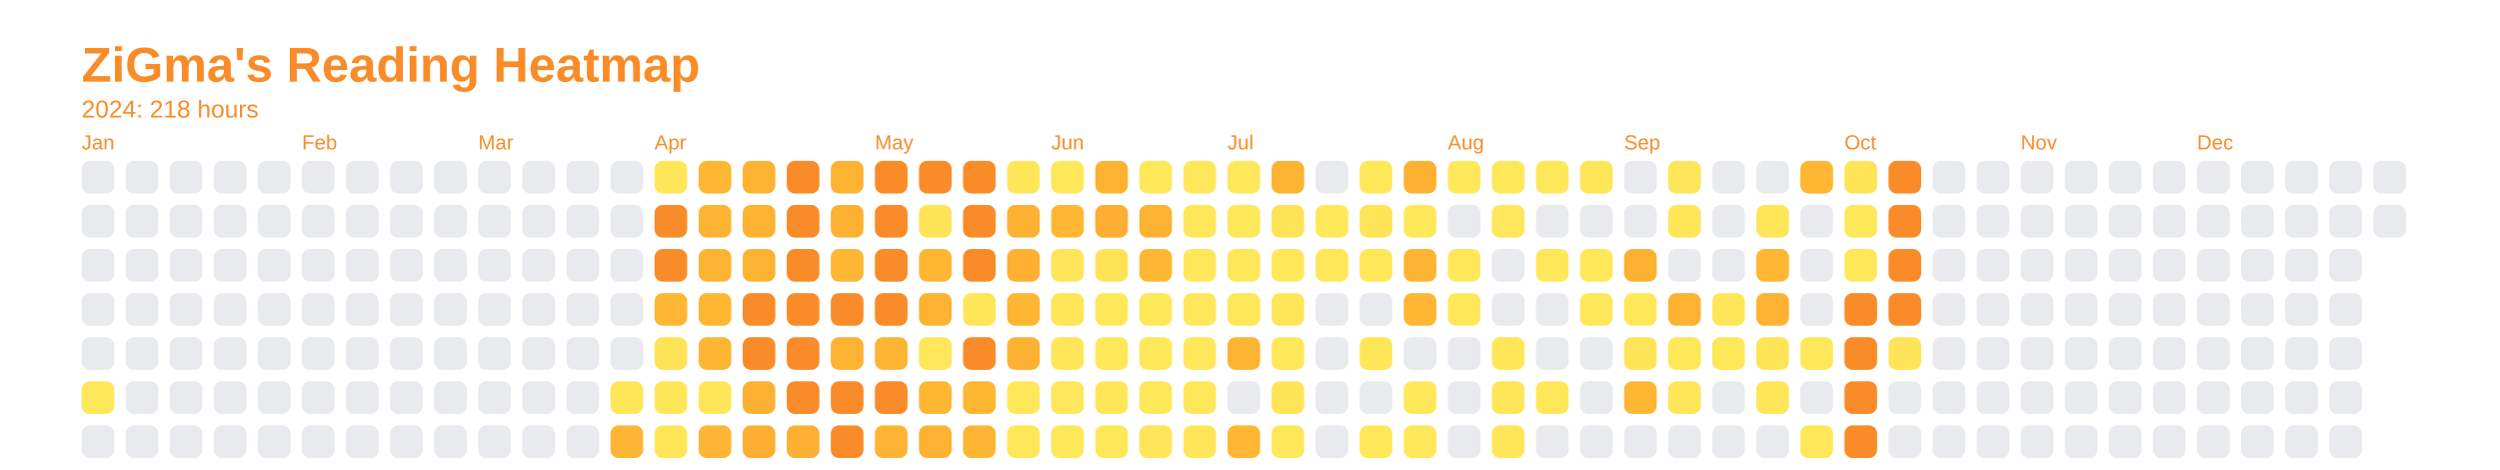
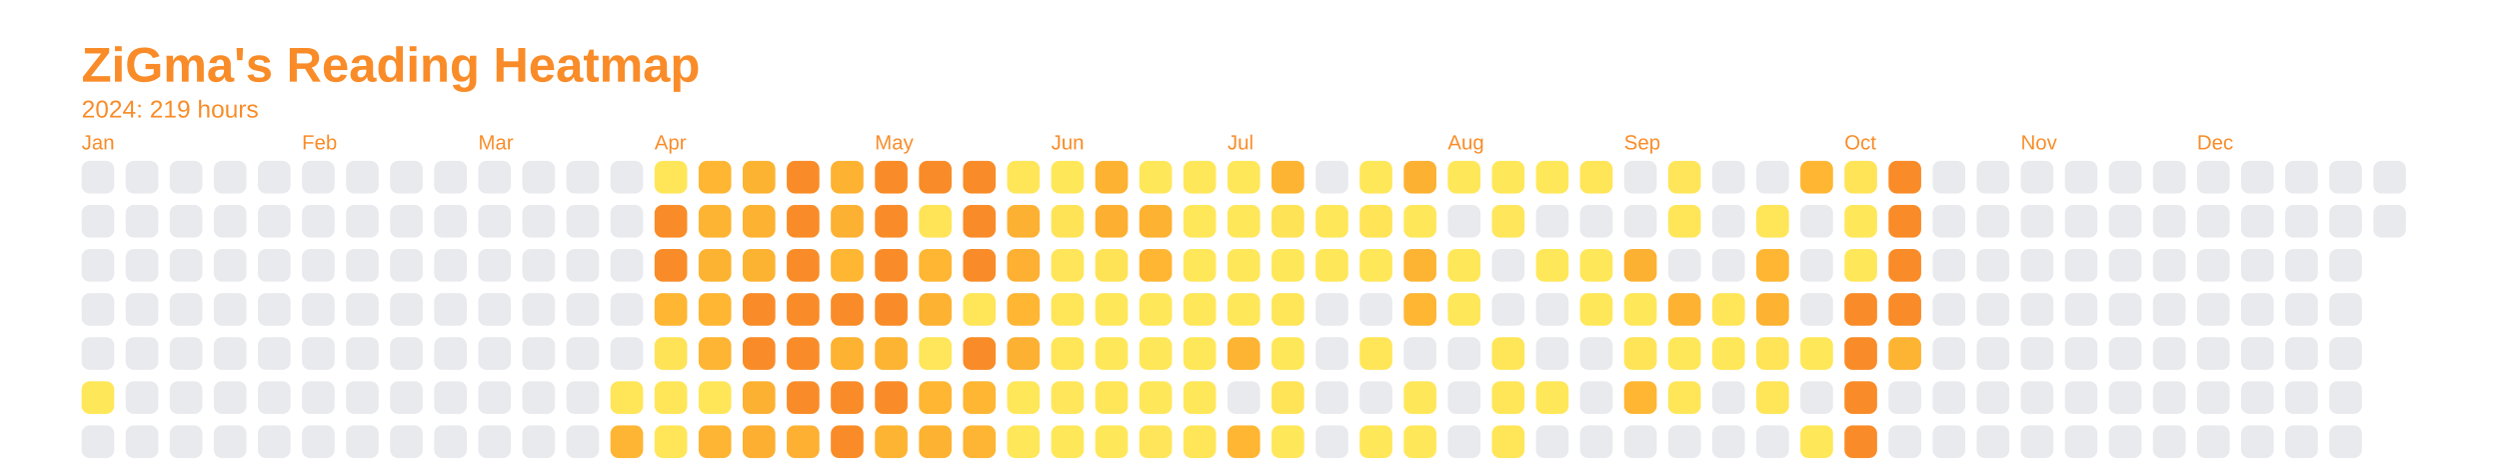
<svg xmlns="http://www.w3.org/2000/svg" baseProfile="full" height="57.5mm" version="1.1" viewBox="0,0,306.2,57.5" width="306.2mm">
  <defs />
  <rect fill="none" height="57.5" width="306.2" x="0" y="0" />
  <text fill="#f98c28" style="font-size:6px; font-family:Arial; font-weight:bold;" x="10" y="10">ZiGma's Reading Heatmap</text>
-   <text fill="#f98c28" style="font-size:3px; font-family:Arial;" x="10" y="14.4">2024: 218 hours</text>
+   <text fill="#f98c28" style="font-size:3px; font-family:Arial;" x="10" y="14.4">2024: 219 hours</text>
  <text fill="#f98c28" style="font-size:2.5px; font-family:Arial" x="10" y="18.3">Jan</text>
  <rect fill="#e8eaed" height="4" rx="1" ry="1" width="4" x="10" y="19.7" />
  <rect fill="#e8eaed" height="4" rx="1" ry="1" width="4" x="10" y="25.1" />
  <rect fill="#e8eaed" height="4" rx="1" ry="1" width="4" x="10" y="30.5" />
  <rect fill="#e8eaed" height="4" rx="1" ry="1" width="4" x="10" y="35.9" />
  <rect fill="#e8eaed" height="4" rx="1" ry="1" width="4" x="10" y="41.3" />
  <rect fill="#ffe75a" height="4" rx="1" ry="1" width="4" x="10" y="46.7" />
  <rect fill="#e8eaed" height="4" rx="1" ry="1" width="4" x="10" y="52.1" />
  <rect fill="#e8eaed" height="4" rx="1" ry="1" width="4" x="15.4" y="19.7" />
  <rect fill="#e8eaed" height="4" rx="1" ry="1" width="4" x="15.4" y="25.1" />
  <rect fill="#e8eaed" height="4" rx="1" ry="1" width="4" x="15.4" y="30.5" />
  <rect fill="#e8eaed" height="4" rx="1" ry="1" width="4" x="15.4" y="35.9" />
  <rect fill="#e8eaed" height="4" rx="1" ry="1" width="4" x="15.4" y="41.3" />
  <rect fill="#e8eaed" height="4" rx="1" ry="1" width="4" x="15.4" y="46.7" />
  <rect fill="#e8eaed" height="4" rx="1" ry="1" width="4" x="15.4" y="52.1" />
  <rect fill="#e8eaed" height="4" rx="1" ry="1" width="4" x="20.8" y="19.7" />
  <rect fill="#e8eaed" height="4" rx="1" ry="1" width="4" x="20.8" y="25.1" />
  <rect fill="#e8eaed" height="4" rx="1" ry="1" width="4" x="20.8" y="30.5" />
  <rect fill="#e8eaed" height="4" rx="1" ry="1" width="4" x="20.8" y="35.9" />
  <rect fill="#e8eaed" height="4" rx="1" ry="1" width="4" x="20.8" y="41.3" />
  <rect fill="#e8eaed" height="4" rx="1" ry="1" width="4" x="20.8" y="46.7" />
  <rect fill="#e8eaed" height="4" rx="1" ry="1" width="4" x="20.8" y="52.1" />
  <rect fill="#e8eaed" height="4" rx="1" ry="1" width="4" x="26.2" y="19.7" />
  <rect fill="#e8eaed" height="4" rx="1" ry="1" width="4" x="26.2" y="25.1" />
  <rect fill="#e8eaed" height="4" rx="1" ry="1" width="4" x="26.2" y="30.5" />
  <rect fill="#e8eaed" height="4" rx="1" ry="1" width="4" x="26.2" y="35.9" />
  <rect fill="#e8eaed" height="4" rx="1" ry="1" width="4" x="26.2" y="41.3" />
  <rect fill="#e8eaed" height="4" rx="1" ry="1" width="4" x="26.2" y="46.7" />
  <rect fill="#e8eaed" height="4" rx="1" ry="1" width="4" x="26.2" y="52.1" />
  <rect fill="#e8eaed" height="4" rx="1" ry="1" width="4" x="31.6" y="19.7" />
  <rect fill="#e8eaed" height="4" rx="1" ry="1" width="4" x="31.6" y="25.1" />
  <rect fill="#e8eaed" height="4" rx="1" ry="1" width="4" x="31.6" y="30.5" />
  <rect fill="#e8eaed" height="4" rx="1" ry="1" width="4" x="31.6" y="35.9" />
  <rect fill="#e8eaed" height="4" rx="1" ry="1" width="4" x="31.6" y="41.3" />
  <rect fill="#e8eaed" height="4" rx="1" ry="1" width="4" x="31.6" y="46.7" />
  <rect fill="#e8eaed" height="4" rx="1" ry="1" width="4" x="31.6" y="52.1" />
  <text fill="#f98c28" style="font-size:2.5px; font-family:Arial" x="37.0" y="18.3">Feb</text>
  <rect fill="#e8eaed" height="4" rx="1" ry="1" width="4" x="37.0" y="19.7" />
  <rect fill="#e8eaed" height="4" rx="1" ry="1" width="4" x="37.0" y="25.1" />
  <rect fill="#e8eaed" height="4" rx="1" ry="1" width="4" x="37.0" y="30.5" />
  <rect fill="#e8eaed" height="4" rx="1" ry="1" width="4" x="37.0" y="35.9" />
  <rect fill="#e8eaed" height="4" rx="1" ry="1" width="4" x="37.0" y="41.3" />
  <rect fill="#e8eaed" height="4" rx="1" ry="1" width="4" x="37.0" y="46.7" />
  <rect fill="#e8eaed" height="4" rx="1" ry="1" width="4" x="37.0" y="52.1" />
  <rect fill="#e8eaed" height="4" rx="1" ry="1" width="4" x="42.4" y="19.7" />
  <rect fill="#e8eaed" height="4" rx="1" ry="1" width="4" x="42.4" y="25.1" />
  <rect fill="#e8eaed" height="4" rx="1" ry="1" width="4" x="42.4" y="30.5" />
  <rect fill="#e8eaed" height="4" rx="1" ry="1" width="4" x="42.4" y="35.9" />
  <rect fill="#e8eaed" height="4" rx="1" ry="1" width="4" x="42.4" y="41.3" />
  <rect fill="#e8eaed" height="4" rx="1" ry="1" width="4" x="42.4" y="46.7" />
  <rect fill="#e8eaed" height="4" rx="1" ry="1" width="4" x="42.4" y="52.1" />
  <rect fill="#e8eaed" height="4" rx="1" ry="1" width="4" x="47.8" y="19.7" />
  <rect fill="#e8eaed" height="4" rx="1" ry="1" width="4" x="47.8" y="25.1" />
  <rect fill="#e8eaed" height="4" rx="1" ry="1" width="4" x="47.8" y="30.5" />
  <rect fill="#e8eaed" height="4" rx="1" ry="1" width="4" x="47.8" y="35.9" />
  <rect fill="#e8eaed" height="4" rx="1" ry="1" width="4" x="47.8" y="41.3" />
  <rect fill="#e8eaed" height="4" rx="1" ry="1" width="4" x="47.8" y="46.7" />
  <rect fill="#e8eaed" height="4" rx="1" ry="1" width="4" x="47.8" y="52.1" />
  <rect fill="#e8eaed" height="4" rx="1" ry="1" width="4" x="53.2" y="19.7" />
  <rect fill="#e8eaed" height="4" rx="1" ry="1" width="4" x="53.2" y="25.1" />
  <rect fill="#e8eaed" height="4" rx="1" ry="1" width="4" x="53.2" y="30.5" />
  <rect fill="#e8eaed" height="4" rx="1" ry="1" width="4" x="53.2" y="35.9" />
  <rect fill="#e8eaed" height="4" rx="1" ry="1" width="4" x="53.2" y="41.3" />
  <rect fill="#e8eaed" height="4" rx="1" ry="1" width="4" x="53.2" y="46.7" />
  <rect fill="#e8eaed" height="4" rx="1" ry="1" width="4" x="53.2" y="52.1" />
  <text fill="#f98c28" style="font-size:2.5px; font-family:Arial" x="58.6" y="18.3">Mar</text>
  <rect fill="#e8eaed" height="4" rx="1" ry="1" width="4" x="58.6" y="19.7" />
  <rect fill="#e8eaed" height="4" rx="1" ry="1" width="4" x="58.6" y="25.1" />
  <rect fill="#e8eaed" height="4" rx="1" ry="1" width="4" x="58.6" y="30.5" />
  <rect fill="#e8eaed" height="4" rx="1" ry="1" width="4" x="58.6" y="35.9" />
  <rect fill="#e8eaed" height="4" rx="1" ry="1" width="4" x="58.6" y="41.3" />
  <rect fill="#e8eaed" height="4" rx="1" ry="1" width="4" x="58.6" y="46.7" />
  <rect fill="#e8eaed" height="4" rx="1" ry="1" width="4" x="58.6" y="52.1" />
  <rect fill="#e8eaed" height="4" rx="1" ry="1" width="4" x="64" y="19.7" />
  <rect fill="#e8eaed" height="4" rx="1" ry="1" width="4" x="64" y="25.1" />
  <rect fill="#e8eaed" height="4" rx="1" ry="1" width="4" x="64" y="30.5" />
  <rect fill="#e8eaed" height="4" rx="1" ry="1" width="4" x="64" y="35.9" />
  <rect fill="#e8eaed" height="4" rx="1" ry="1" width="4" x="64" y="41.3" />
  <rect fill="#e8eaed" height="4" rx="1" ry="1" width="4" x="64" y="46.7" />
  <rect fill="#e8eaed" height="4" rx="1" ry="1" width="4" x="64" y="52.1" />
  <rect fill="#e8eaed" height="4" rx="1" ry="1" width="4" x="69.4" y="19.7" />
  <rect fill="#e8eaed" height="4" rx="1" ry="1" width="4" x="69.4" y="25.1" />
  <rect fill="#e8eaed" height="4" rx="1" ry="1" width="4" x="69.4" y="30.5" />
  <rect fill="#e8eaed" height="4" rx="1" ry="1" width="4" x="69.4" y="35.9" />
  <rect fill="#e8eaed" height="4" rx="1" ry="1" width="4" x="69.4" y="41.3" />
  <rect fill="#e8eaed" height="4" rx="1" ry="1" width="4" x="69.4" y="46.7" />
  <rect fill="#e8eaed" height="4" rx="1" ry="1" width="4" x="69.4" y="52.1" />
  <rect fill="#e8eaed" height="4" rx="1" ry="1" width="4" x="74.8" y="19.7" />
  <rect fill="#e8eaed" height="4" rx="1" ry="1" width="4" x="74.8" y="25.1" />
  <rect fill="#e8eaed" height="4" rx="1" ry="1" width="4" x="74.8" y="30.5" />
  <rect fill="#e8eaed" height="4" rx="1" ry="1" width="4" x="74.8" y="35.9" />
  <rect fill="#e8eaed" height="4" rx="1" ry="1" width="4" x="74.8" y="41.3" />
  <rect fill="#ffe558" height="4" rx="1" ry="1" width="4" x="74.8" y="46.7" />
  <rect fill="#feb533" height="4" rx="1" ry="1" width="4" x="74.8" y="52.1" />
  <text fill="#f98c28" style="font-size:2.5px; font-family:Arial" x="80.2" y="18.3">Apr</text>
  <rect fill="#ffe659" height="4" rx="1" ry="1" width="4" x="80.2" y="19.7" />
  <rect fill="#f98c28" height="4" rx="1" ry="1" width="4" x="80.2" y="25.1" />
  <rect fill="#f98c28" height="4" rx="1" ry="1" width="4" x="80.2" y="30.5" />
  <rect fill="#feb633" height="4" rx="1" ry="1" width="4" x="80.2" y="35.9" />
  <rect fill="#ffe357" height="4" rx="1" ry="1" width="4" x="80.2" y="41.3" />
  <rect fill="#ffe659" height="4" rx="1" ry="1" width="4" x="80.2" y="46.7" />
  <rect fill="#ffe659" height="4" rx="1" ry="1" width="4" x="80.2" y="52.1" />
  <rect fill="#feb633" height="4" rx="1" ry="1" width="4" x="85.6" y="19.7" />
  <rect fill="#fdb433" height="4" rx="1" ry="1" width="4" x="85.6" y="25.1" />
  <rect fill="#fdb332" height="4" rx="1" ry="1" width="4" x="85.6" y="30.5" />
  <rect fill="#feb633" height="4" rx="1" ry="1" width="4" x="85.6" y="35.9" />
  <rect fill="#feb533" height="4" rx="1" ry="1" width="4" x="85.6" y="41.3" />
  <rect fill="#ffe659" height="4" rx="1" ry="1" width="4" x="85.6" y="46.7" />
  <rect fill="#feb533" height="4" rx="1" ry="1" width="4" x="85.6" y="52.1" />
  <rect fill="#fdb332" height="4" rx="1" ry="1" width="4" x="91" y="19.7" />
  <rect fill="#fdb232" height="4" rx="1" ry="1" width="4" x="91" y="25.1" />
  <rect fill="#fdb332" height="4" rx="1" ry="1" width="4" x="91" y="30.5" />
  <rect fill="#f98c28" height="4" rx="1" ry="1" width="4" x="91" y="35.9" />
  <rect fill="#f98c28" height="4" rx="1" ry="1" width="4" x="91" y="41.3" />
  <rect fill="#fdb132" height="4" rx="1" ry="1" width="4" x="91" y="46.7" />
  <rect fill="#fdaf31" height="4" rx="1" ry="1" width="4" x="91" y="52.1" />
  <rect fill="#f98c28" height="4" rx="1" ry="1" width="4" x="96.4" y="19.7" />
  <rect fill="#f98c28" height="4" rx="1" ry="1" width="4" x="96.4" y="25.1" />
  <rect fill="#f98c28" height="4" rx="1" ry="1" width="4" x="96.4" y="30.5" />
  <rect fill="#f98c28" height="4" rx="1" ry="1" width="4" x="96.4" y="35.9" />
  <rect fill="#f98c28" height="4" rx="1" ry="1" width="4" x="96.4" y="41.3" />
  <rect fill="#f98c28" height="4" rx="1" ry="1" width="4" x="96.4" y="46.7" />
  <rect fill="#fdb032" height="4" rx="1" ry="1" width="4" x="96.4" y="52.1" />
  <rect fill="#fdb232" height="4" rx="1" ry="1" width="4" x="101.8" y="19.7" />
  <rect fill="#fdb132" height="4" rx="1" ry="1" width="4" x="101.8" y="25.1" />
  <rect fill="#feb633" height="4" rx="1" ry="1" width="4" x="101.8" y="30.5" />
  <rect fill="#f98c28" height="4" rx="1" ry="1" width="4" x="101.8" y="35.9" />
  <rect fill="#fdb232" height="4" rx="1" ry="1" width="4" x="101.8" y="41.3" />
  <rect fill="#f98c28" height="4" rx="1" ry="1" width="4" x="101.8" y="46.7" />
  <rect fill="#f98c28" height="4" rx="1" ry="1" width="4" x="101.8" y="52.1" />
  <text fill="#f98c28" style="font-size:2.5px; font-family:Arial" x="107.2" y="18.3">May</text>
  <rect fill="#f98c28" height="4" rx="1" ry="1" width="4" x="107.2" y="19.7" />
  <rect fill="#f98c28" height="4" rx="1" ry="1" width="4" x="107.2" y="25.1" />
  <rect fill="#f98c28" height="4" rx="1" ry="1" width="4" x="107.2" y="30.5" />
  <rect fill="#f98c28" height="4" rx="1" ry="1" width="4" x="107.2" y="35.9" />
  <rect fill="#fdb433" height="4" rx="1" ry="1" width="4" x="107.2" y="41.3" />
  <rect fill="#f98c28" height="4" rx="1" ry="1" width="4" x="107.2" y="46.7" />
  <rect fill="#fdb433" height="4" rx="1" ry="1" width="4" x="107.2" y="52.1" />
  <rect fill="#f98c28" height="4" rx="1" ry="1" width="4" x="112.6" y="19.7" />
  <rect fill="#ffe458" height="4" rx="1" ry="1" width="4" x="112.6" y="25.1" />
  <rect fill="#feb633" height="4" rx="1" ry="1" width="4" x="112.6" y="30.5" />
  <rect fill="#fdb232" height="4" rx="1" ry="1" width="4" x="112.6" y="35.9" />
  <rect fill="#ffe65a" height="4" rx="1" ry="1" width="4" x="112.6" y="41.3" />
  <rect fill="#feb633" height="4" rx="1" ry="1" width="4" x="112.6" y="46.7" />
  <rect fill="#fdb232" height="4" rx="1" ry="1" width="4" x="112.6" y="52.1" />
  <rect fill="#f98c28" height="4" rx="1" ry="1" width="4" x="118" y="19.7" />
  <rect fill="#f98c28" height="4" rx="1" ry="1" width="4" x="118" y="25.1" />
  <rect fill="#f98c28" height="4" rx="1" ry="1" width="4" x="118" y="30.5" />
  <rect fill="#ffe558" height="4" rx="1" ry="1" width="4" x="118" y="35.9" />
  <rect fill="#f98c28" height="4" rx="1" ry="1" width="4" x="118" y="41.3" />
  <rect fill="#feb633" height="4" rx="1" ry="1" width="4" x="118" y="46.7" />
  <rect fill="#feb533" height="4" rx="1" ry="1" width="4" x="118" y="52.1" />
  <rect fill="#ffe659" height="4" rx="1" ry="1" width="4" x="123.4" y="19.7" />
  <rect fill="#fdb132" height="4" rx="1" ry="1" width="4" x="123.4" y="25.1" />
  <rect fill="#fdb032" height="4" rx="1" ry="1" width="4" x="123.4" y="30.5" />
  <rect fill="#feb633" height="4" rx="1" ry="1" width="4" x="123.4" y="35.9" />
  <rect fill="#fdb132" height="4" rx="1" ry="1" width="4" x="123.4" y="41.3" />
  <rect fill="#ffe75a" height="4" rx="1" ry="1" width="4" x="123.4" y="46.7" />
  <rect fill="#ffe75a" height="4" rx="1" ry="1" width="4" x="123.4" y="52.1" />
  <text fill="#f98c28" style="font-size:2.5px; font-family:Arial" x="128.8" y="18.3">Jun</text>
  <rect fill="#ffe75a" height="4" rx="1" ry="1" width="4" x="128.8" y="19.7" />
-   <rect fill="#feb733" height="4" rx="1" ry="1" width="4" x="128.8" y="25.1" />
+   <rect fill="#ffe357" height="4" rx="1" ry="1" width="4" x="128.8" y="25.1" />
  <rect fill="#ffe559" height="4" rx="1" ry="1" width="4" x="128.8" y="30.5" />
  <rect fill="#ffe558" height="4" rx="1" ry="1" width="4" x="128.8" y="35.9" />
  <rect fill="#ffe659" height="4" rx="1" ry="1" width="4" x="128.8" y="41.3" />
  <rect fill="#ffe65a" height="4" rx="1" ry="1" width="4" x="128.8" y="46.7" />
  <rect fill="#ffe75a" height="4" rx="1" ry="1" width="4" x="128.8" y="52.1" />
  <rect fill="#fdb232" height="4" rx="1" ry="1" width="4" x="134.2" y="19.7" />
  <rect fill="#fdaf31" height="4" rx="1" ry="1" width="4" x="134.2" y="25.1" />
  <rect fill="#ffe357" height="4" rx="1" ry="1" width="4" x="134.2" y="30.5" />
  <rect fill="#ffe75a" height="4" rx="1" ry="1" width="4" x="134.2" y="35.9" />
  <rect fill="#ffe75a" height="4" rx="1" ry="1" width="4" x="134.2" y="41.3" />
  <rect fill="#ffe659" height="4" rx="1" ry="1" width="4" x="134.2" y="46.7" />
  <rect fill="#ffe75a" height="4" rx="1" ry="1" width="4" x="134.2" y="52.1" />
  <rect fill="#ffe75a" height="4" rx="1" ry="1" width="4" x="139.6" y="19.7" />
  <rect fill="#fdb232" height="4" rx="1" ry="1" width="4" x="139.6" y="25.1" />
  <rect fill="#feb633" height="4" rx="1" ry="1" width="4" x="139.6" y="30.5" />
  <rect fill="#ffe75a" height="4" rx="1" ry="1" width="4" x="139.6" y="35.9" />
  <rect fill="#ffe75a" height="4" rx="1" ry="1" width="4" x="139.6" y="41.3" />
  <rect fill="#ffe75a" height="4" rx="1" ry="1" width="4" x="139.6" y="46.7" />
  <rect fill="#ffe559" height="4" rx="1" ry="1" width="4" x="139.6" y="52.1" />
  <rect fill="#ffe75a" height="4" rx="1" ry="1" width="4" x="145" y="19.7" />
  <rect fill="#ffe75a" height="4" rx="1" ry="1" width="4" x="145" y="25.1" />
  <rect fill="#ffe75a" height="4" rx="1" ry="1" width="4" x="145" y="30.5" />
  <rect fill="#ffe75a" height="4" rx="1" ry="1" width="4" x="145" y="35.9" />
  <rect fill="#ffe75a" height="4" rx="1" ry="1" width="4" x="145" y="41.3" />
  <rect fill="#ffe75a" height="4" rx="1" ry="1" width="4" x="145" y="46.7" />
  <rect fill="#ffe659" height="4" rx="1" ry="1" width="4" x="145" y="52.1" />
  <text fill="#f98c28" style="font-size:2.5px; font-family:Arial" x="150.4" y="18.3">Jul</text>
  <rect fill="#ffe75a" height="4" rx="1" ry="1" width="4" x="150.4" y="19.7" />
  <rect fill="#ffe75a" height="4" rx="1" ry="1" width="4" x="150.4" y="25.1" />
  <rect fill="#ffe75a" height="4" rx="1" ry="1" width="4" x="150.4" y="30.5" />
  <rect fill="#ffe75a" height="4" rx="1" ry="1" width="4" x="150.4" y="35.9" />
  <rect fill="#feb433" height="4" rx="1" ry="1" width="4" x="150.4" y="41.3" />
  <rect fill="#e8eaed" height="4" rx="1" ry="1" width="4" x="150.4" y="46.7" />
  <rect fill="#feb633" height="4" rx="1" ry="1" width="4" x="150.4" y="52.1" />
  <rect fill="#fdb433" height="4" rx="1" ry="1" width="4" x="155.8" y="19.7" />
  <rect fill="#ffe357" height="4" rx="1" ry="1" width="4" x="155.8" y="25.1" />
  <rect fill="#ffe75a" height="4" rx="1" ry="1" width="4" x="155.8" y="30.5" />
  <rect fill="#ffe659" height="4" rx="1" ry="1" width="4" x="155.8" y="35.9" />
  <rect fill="#ffe75a" height="4" rx="1" ry="1" width="4" x="155.8" y="41.3" />
  <rect fill="#ffe458" height="4" rx="1" ry="1" width="4" x="155.8" y="46.7" />
  <rect fill="#ffe75a" height="4" rx="1" ry="1" width="4" x="155.8" y="52.1" />
  <rect fill="#e8eaed" height="4" rx="1" ry="1" width="4" x="161.2" y="19.7" />
  <rect fill="#ffe75a" height="4" rx="1" ry="1" width="4" x="161.2" y="25.1" />
  <rect fill="#ffe75a" height="4" rx="1" ry="1" width="4" x="161.2" y="30.5" />
  <rect fill="#e8eaed" height="4" rx="1" ry="1" width="4" x="161.2" y="35.9" />
  <rect fill="#e8eaed" height="4" rx="1" ry="1" width="4" x="161.2" y="41.3" />
  <rect fill="#e8eaed" height="4" rx="1" ry="1" width="4" x="161.2" y="46.7" />
  <rect fill="#e8eaed" height="4" rx="1" ry="1" width="4" x="161.2" y="52.1" />
  <rect fill="#ffe75a" height="4" rx="1" ry="1" width="4" x="166.6" y="19.7" />
  <rect fill="#ffe458" height="4" rx="1" ry="1" width="4" x="166.6" y="25.1" />
  <rect fill="#ffe75a" height="4" rx="1" ry="1" width="4" x="166.6" y="30.5" />
  <rect fill="#e8eaed" height="4" rx="1" ry="1" width="4" x="166.6" y="35.9" />
  <rect fill="#ffe659" height="4" rx="1" ry="1" width="4" x="166.6" y="41.3" />
  <rect fill="#e8eaed" height="4" rx="1" ry="1" width="4" x="166.6" y="46.7" />
  <rect fill="#ffe75a" height="4" rx="1" ry="1" width="4" x="166.6" y="52.1" />
  <rect fill="#fdb132" height="4" rx="1" ry="1" width="4" x="172" y="19.7" />
  <rect fill="#ffe75a" height="4" rx="1" ry="1" width="4" x="172" y="25.1" />
  <rect fill="#fdb433" height="4" rx="1" ry="1" width="4" x="172" y="30.5" />
  <rect fill="#feb633" height="4" rx="1" ry="1" width="4" x="172" y="35.9" />
  <rect fill="#e8eaed" height="4" rx="1" ry="1" width="4" x="172" y="41.3" />
  <rect fill="#ffe75a" height="4" rx="1" ry="1" width="4" x="172" y="46.7" />
  <rect fill="#ffe75a" height="4" rx="1" ry="1" width="4" x="172" y="52.1" />
  <text fill="#f98c28" style="font-size:2.5px; font-family:Arial" x="177.4" y="18.3">Aug</text>
  <rect fill="#ffe75a" height="4" rx="1" ry="1" width="4" x="177.4" y="19.7" />
  <rect fill="#e8eaed" height="4" rx="1" ry="1" width="4" x="177.4" y="25.1" />
  <rect fill="#ffe75a" height="4" rx="1" ry="1" width="4" x="177.4" y="30.5" />
  <rect fill="#ffe75a" height="4" rx="1" ry="1" width="4" x="177.4" y="35.9" />
  <rect fill="#e8eaed" height="4" rx="1" ry="1" width="4" x="177.4" y="41.3" />
  <rect fill="#e8eaed" height="4" rx="1" ry="1" width="4" x="177.4" y="46.7" />
  <rect fill="#e8eaed" height="4" rx="1" ry="1" width="4" x="177.4" y="52.1" />
  <rect fill="#ffe75a" height="4" rx="1" ry="1" width="4" x="182.8" y="19.7" />
  <rect fill="#ffe65a" height="4" rx="1" ry="1" width="4" x="182.8" y="25.1" />
  <rect fill="#e8eaed" height="4" rx="1" ry="1" width="4" x="182.8" y="30.5" />
  <rect fill="#e8eaed" height="4" rx="1" ry="1" width="4" x="182.8" y="35.9" />
  <rect fill="#ffe659" height="4" rx="1" ry="1" width="4" x="182.8" y="41.3" />
  <rect fill="#ffe659" height="4" rx="1" ry="1" width="4" x="182.8" y="46.7" />
  <rect fill="#ffe558" height="4" rx="1" ry="1" width="4" x="182.8" y="52.1" />
  <rect fill="#ffe75a" height="4" rx="1" ry="1" width="4" x="188.2" y="19.7" />
  <rect fill="#e8eaed" height="4" rx="1" ry="1" width="4" x="188.2" y="25.1" />
  <rect fill="#ffe75a" height="4" rx="1" ry="1" width="4" x="188.2" y="30.5" />
  <rect fill="#e8eaed" height="4" rx="1" ry="1" width="4" x="188.2" y="35.9" />
  <rect fill="#e8eaed" height="4" rx="1" ry="1" width="4" x="188.2" y="41.3" />
  <rect fill="#ffe75a" height="4" rx="1" ry="1" width="4" x="188.2" y="46.7" />
  <rect fill="#e8eaed" height="4" rx="1" ry="1" width="4" x="188.2" y="52.1" />
  <rect fill="#ffe558" height="4" rx="1" ry="1" width="4" x="193.6" y="19.7" />
  <rect fill="#e8eaed" height="4" rx="1" ry="1" width="4" x="193.6" y="25.1" />
  <rect fill="#ffe75a" height="4" rx="1" ry="1" width="4" x="193.6" y="30.5" />
  <rect fill="#ffe75a" height="4" rx="1" ry="1" width="4" x="193.6" y="35.9" />
  <rect fill="#e8eaed" height="4" rx="1" ry="1" width="4" x="193.6" y="41.3" />
  <rect fill="#e8eaed" height="4" rx="1" ry="1" width="4" x="193.6" y="46.7" />
  <rect fill="#e8eaed" height="4" rx="1" ry="1" width="4" x="193.6" y="52.1" />
  <text fill="#f98c28" style="font-size:2.5px; font-family:Arial" x="199" y="18.3">Sep</text>
  <rect fill="#e8eaed" height="4" rx="1" ry="1" width="4" x="199" y="19.7" />
  <rect fill="#e8eaed" height="4" rx="1" ry="1" width="4" x="199" y="25.1" />
  <rect fill="#fdb132" height="4" rx="1" ry="1" width="4" x="199" y="30.5" />
  <rect fill="#ffe75a" height="4" rx="1" ry="1" width="4" x="199" y="35.9" />
  <rect fill="#ffe458" height="4" rx="1" ry="1" width="4" x="199" y="41.3" />
  <rect fill="#feb633" height="4" rx="1" ry="1" width="4" x="199" y="46.7" />
  <rect fill="#e8eaed" height="4" rx="1" ry="1" width="4" x="199" y="52.1" />
  <rect fill="#ffe559" height="4" rx="1" ry="1" width="4" x="204.4" y="19.7" />
  <rect fill="#ffe659" height="4" rx="1" ry="1" width="4" x="204.4" y="25.1" />
  <rect fill="#e8eaed" height="4" rx="1" ry="1" width="4" x="204.4" y="30.5" />
  <rect fill="#fdb232" height="4" rx="1" ry="1" width="4" x="204.4" y="35.9" />
  <rect fill="#ffe75a" height="4" rx="1" ry="1" width="4" x="204.4" y="41.3" />
  <rect fill="#ffe659" height="4" rx="1" ry="1" width="4" x="204.4" y="46.7" />
  <rect fill="#e8eaed" height="4" rx="1" ry="1" width="4" x="204.4" y="52.1" />
  <rect fill="#e8eaed" height="4" rx="1" ry="1" width="4" x="209.8" y="19.7" />
  <rect fill="#e8eaed" height="4" rx="1" ry="1" width="4" x="209.8" y="25.1" />
  <rect fill="#e8eaed" height="4" rx="1" ry="1" width="4" x="209.8" y="30.5" />
  <rect fill="#ffe659" height="4" rx="1" ry="1" width="4" x="209.8" y="35.9" />
  <rect fill="#ffe75a" height="4" rx="1" ry="1" width="4" x="209.8" y="41.3" />
  <rect fill="#e8eaed" height="4" rx="1" ry="1" width="4" x="209.8" y="46.7" />
  <rect fill="#e8eaed" height="4" rx="1" ry="1" width="4" x="209.8" y="52.1" />
  <rect fill="#e8eaed" height="4" rx="1" ry="1" width="4" x="215.2" y="19.7" />
  <rect fill="#ffe558" height="4" rx="1" ry="1" width="4" x="215.2" y="25.1" />
  <rect fill="#feb633" height="4" rx="1" ry="1" width="4" x="215.2" y="30.5" />
  <rect fill="#fdb232" height="4" rx="1" ry="1" width="4" x="215.2" y="35.9" />
  <rect fill="#ffe458" height="4" rx="1" ry="1" width="4" x="215.2" y="41.3" />
  <rect fill="#ffe558" height="4" rx="1" ry="1" width="4" x="215.2" y="46.7" />
  <rect fill="#e8eaed" height="4" rx="1" ry="1" width="4" x="215.2" y="52.1" />
  <rect fill="#feb633" height="4" rx="1" ry="1" width="4" x="220.6" y="19.7" />
  <rect fill="#e8eaed" height="4" rx="1" ry="1" width="4" x="220.6" y="25.1" />
  <rect fill="#e8eaed" height="4" rx="1" ry="1" width="4" x="220.6" y="30.5" />
  <rect fill="#e8eaed" height="4" rx="1" ry="1" width="4" x="220.6" y="35.9" />
  <rect fill="#ffe75a" height="4" rx="1" ry="1" width="4" x="220.6" y="41.3" />
  <rect fill="#e8eaed" height="4" rx="1" ry="1" width="4" x="220.6" y="46.7" />
  <rect fill="#ffe75a" height="4" rx="1" ry="1" width="4" x="220.6" y="52.1" />
  <text fill="#f98c28" style="font-size:2.5px; font-family:Arial" x="226" y="18.3">Oct</text>
  <rect fill="#ffe458" height="4" rx="1" ry="1" width="4" x="226" y="19.7" />
  <rect fill="#ffe75a" height="4" rx="1" ry="1" width="4" x="226" y="25.1" />
  <rect fill="#ffe75a" height="4" rx="1" ry="1" width="4" x="226" y="30.5" />
  <rect fill="#f98c28" height="4" rx="1" ry="1" width="4" x="226" y="35.9" />
  <rect fill="#f98c28" height="4" rx="1" ry="1" width="4" x="226" y="41.3" />
  <rect fill="#f98c28" height="4" rx="1" ry="1" width="4" x="226" y="46.7" />
  <rect fill="#f98c28" height="4" rx="1" ry="1" width="4" x="226" y="52.1" />
  <rect fill="#f98c28" height="4" rx="1" ry="1" width="4" x="231.4" y="19.7" />
  <rect fill="#f98c28" height="4" rx="1" ry="1" width="4" x="231.4" y="25.1" />
  <rect fill="#f98c28" height="4" rx="1" ry="1" width="4" x="231.4" y="30.5" />
  <rect fill="#f98c28" height="4" rx="1" ry="1" width="4" x="231.4" y="35.9" />
-   <rect fill="#ffe358" height="4" rx="1" ry="1" width="4" x="231.4" y="41.3" />
+   <rect fill="#fdb433" height="4" rx="1" ry="1" width="4" x="231.4" y="41.3" />
  <rect fill="#e8eaed" height="4" rx="1" ry="1" width="4" x="231.4" y="46.7" />
  <rect fill="#e8eaed" height="4" rx="1" ry="1" width="4" x="231.4" y="52.1" />
  <rect fill="#e8eaed" height="4" rx="1" ry="1" width="4" x="236.8" y="19.7" />
  <rect fill="#e8eaed" height="4" rx="1" ry="1" width="4" x="236.8" y="25.1" />
  <rect fill="#e8eaed" height="4" rx="1" ry="1" width="4" x="236.8" y="30.5" />
  <rect fill="#e8eaed" height="4" rx="1" ry="1" width="4" x="236.8" y="35.9" />
  <rect fill="#e8eaed" height="4" rx="1" ry="1" width="4" x="236.8" y="41.3" />
  <rect fill="#e8eaed" height="4" rx="1" ry="1" width="4" x="236.8" y="46.7" />
  <rect fill="#e8eaed" height="4" rx="1" ry="1" width="4" x="236.8" y="52.1" />
  <rect fill="#e8eaed" height="4" rx="1" ry="1" width="4" x="242.2" y="19.7" />
  <rect fill="#e8eaed" height="4" rx="1" ry="1" width="4" x="242.2" y="25.1" />
  <rect fill="#e8eaed" height="4" rx="1" ry="1" width="4" x="242.2" y="30.5" />
  <rect fill="#e8eaed" height="4" rx="1" ry="1" width="4" x="242.2" y="35.9" />
  <rect fill="#e8eaed" height="4" rx="1" ry="1" width="4" x="242.2" y="41.3" />
  <rect fill="#e8eaed" height="4" rx="1" ry="1" width="4" x="242.2" y="46.7" />
  <rect fill="#e8eaed" height="4" rx="1" ry="1" width="4" x="242.2" y="52.1" />
  <text fill="#f98c28" style="font-size:2.5px; font-family:Arial" x="247.6" y="18.3">Nov</text>
  <rect fill="#e8eaed" height="4" rx="1" ry="1" width="4" x="247.6" y="19.7" />
  <rect fill="#e8eaed" height="4" rx="1" ry="1" width="4" x="247.6" y="25.1" />
  <rect fill="#e8eaed" height="4" rx="1" ry="1" width="4" x="247.6" y="30.5" />
  <rect fill="#e8eaed" height="4" rx="1" ry="1" width="4" x="247.6" y="35.9" />
  <rect fill="#e8eaed" height="4" rx="1" ry="1" width="4" x="247.6" y="41.3" />
  <rect fill="#e8eaed" height="4" rx="1" ry="1" width="4" x="247.6" y="46.7" />
  <rect fill="#e8eaed" height="4" rx="1" ry="1" width="4" x="247.6" y="52.1" />
  <rect fill="#e8eaed" height="4" rx="1" ry="1" width="4" x="253" y="19.7" />
  <rect fill="#e8eaed" height="4" rx="1" ry="1" width="4" x="253" y="25.1" />
  <rect fill="#e8eaed" height="4" rx="1" ry="1" width="4" x="253" y="30.5" />
  <rect fill="#e8eaed" height="4" rx="1" ry="1" width="4" x="253" y="35.9" />
  <rect fill="#e8eaed" height="4" rx="1" ry="1" width="4" x="253" y="41.3" />
  <rect fill="#e8eaed" height="4" rx="1" ry="1" width="4" x="253" y="46.7" />
  <rect fill="#e8eaed" height="4" rx="1" ry="1" width="4" x="253" y="52.1" />
  <rect fill="#e8eaed" height="4" rx="1" ry="1" width="4" x="258.4" y="19.7" />
  <rect fill="#e8eaed" height="4" rx="1" ry="1" width="4" x="258.4" y="25.1" />
  <rect fill="#e8eaed" height="4" rx="1" ry="1" width="4" x="258.4" y="30.5" />
  <rect fill="#e8eaed" height="4" rx="1" ry="1" width="4" x="258.4" y="35.9" />
  <rect fill="#e8eaed" height="4" rx="1" ry="1" width="4" x="258.4" y="41.3" />
  <rect fill="#e8eaed" height="4" rx="1" ry="1" width="4" x="258.4" y="46.7" />
  <rect fill="#e8eaed" height="4" rx="1" ry="1" width="4" x="258.4" y="52.1" />
  <rect fill="#e8eaed" height="4" rx="1" ry="1" width="4" x="263.8" y="19.7" />
  <rect fill="#e8eaed" height="4" rx="1" ry="1" width="4" x="263.8" y="25.1" />
  <rect fill="#e8eaed" height="4" rx="1" ry="1" width="4" x="263.8" y="30.5" />
  <rect fill="#e8eaed" height="4" rx="1" ry="1" width="4" x="263.8" y="35.9" />
  <rect fill="#e8eaed" height="4" rx="1" ry="1" width="4" x="263.8" y="41.3" />
  <rect fill="#e8eaed" height="4" rx="1" ry="1" width="4" x="263.8" y="46.7" />
  <rect fill="#e8eaed" height="4" rx="1" ry="1" width="4" x="263.8" y="52.1" />
  <text fill="#f98c28" style="font-size:2.5px; font-family:Arial" x="269.2" y="18.3">Dec</text>
  <rect fill="#e8eaed" height="4" rx="1" ry="1" width="4" x="269.2" y="19.7" />
  <rect fill="#e8eaed" height="4" rx="1" ry="1" width="4" x="269.2" y="25.1" />
  <rect fill="#e8eaed" height="4" rx="1" ry="1" width="4" x="269.2" y="30.5" />
  <rect fill="#e8eaed" height="4" rx="1" ry="1" width="4" x="269.2" y="35.9" />
  <rect fill="#e8eaed" height="4" rx="1" ry="1" width="4" x="269.2" y="41.3" />
  <rect fill="#e8eaed" height="4" rx="1" ry="1" width="4" x="269.2" y="46.7" />
  <rect fill="#e8eaed" height="4" rx="1" ry="1" width="4" x="269.2" y="52.1" />
  <rect fill="#e8eaed" height="4" rx="1" ry="1" width="4" x="274.6" y="19.7" />
  <rect fill="#e8eaed" height="4" rx="1" ry="1" width="4" x="274.6" y="25.1" />
  <rect fill="#e8eaed" height="4" rx="1" ry="1" width="4" x="274.6" y="30.5" />
  <rect fill="#e8eaed" height="4" rx="1" ry="1" width="4" x="274.6" y="35.9" />
  <rect fill="#e8eaed" height="4" rx="1" ry="1" width="4" x="274.6" y="41.3" />
  <rect fill="#e8eaed" height="4" rx="1" ry="1" width="4" x="274.6" y="46.7" />
  <rect fill="#e8eaed" height="4" rx="1" ry="1" width="4" x="274.6" y="52.1" />
  <rect fill="#e8eaed" height="4" rx="1" ry="1" width="4" x="280" y="19.7" />
  <rect fill="#e8eaed" height="4" rx="1" ry="1" width="4" x="280" y="25.1" />
  <rect fill="#e8eaed" height="4" rx="1" ry="1" width="4" x="280" y="30.5" />
  <rect fill="#e8eaed" height="4" rx="1" ry="1" width="4" x="280" y="35.9" />
  <rect fill="#e8eaed" height="4" rx="1" ry="1" width="4" x="280" y="41.3" />
  <rect fill="#e8eaed" height="4" rx="1" ry="1" width="4" x="280" y="46.7" />
  <rect fill="#e8eaed" height="4" rx="1" ry="1" width="4" x="280" y="52.1" />
  <rect fill="#e8eaed" height="4" rx="1" ry="1" width="4" x="285.4" y="19.7" />
  <rect fill="#e8eaed" height="4" rx="1" ry="1" width="4" x="285.4" y="25.1" />
  <rect fill="#e8eaed" height="4" rx="1" ry="1" width="4" x="285.4" y="30.5" />
  <rect fill="#e8eaed" height="4" rx="1" ry="1" width="4" x="285.4" y="35.9" />
  <rect fill="#e8eaed" height="4" rx="1" ry="1" width="4" x="285.4" y="41.3" />
  <rect fill="#e8eaed" height="4" rx="1" ry="1" width="4" x="285.4" y="46.7" />
  <rect fill="#e8eaed" height="4" rx="1" ry="1" width="4" x="285.4" y="52.1" />
  <rect fill="#e8eaed" height="4" rx="1" ry="1" width="4" x="290.8" y="19.7" />
  <rect fill="#e8eaed" height="4" rx="1" ry="1" width="4" x="290.8" y="25.1" />
</svg>
